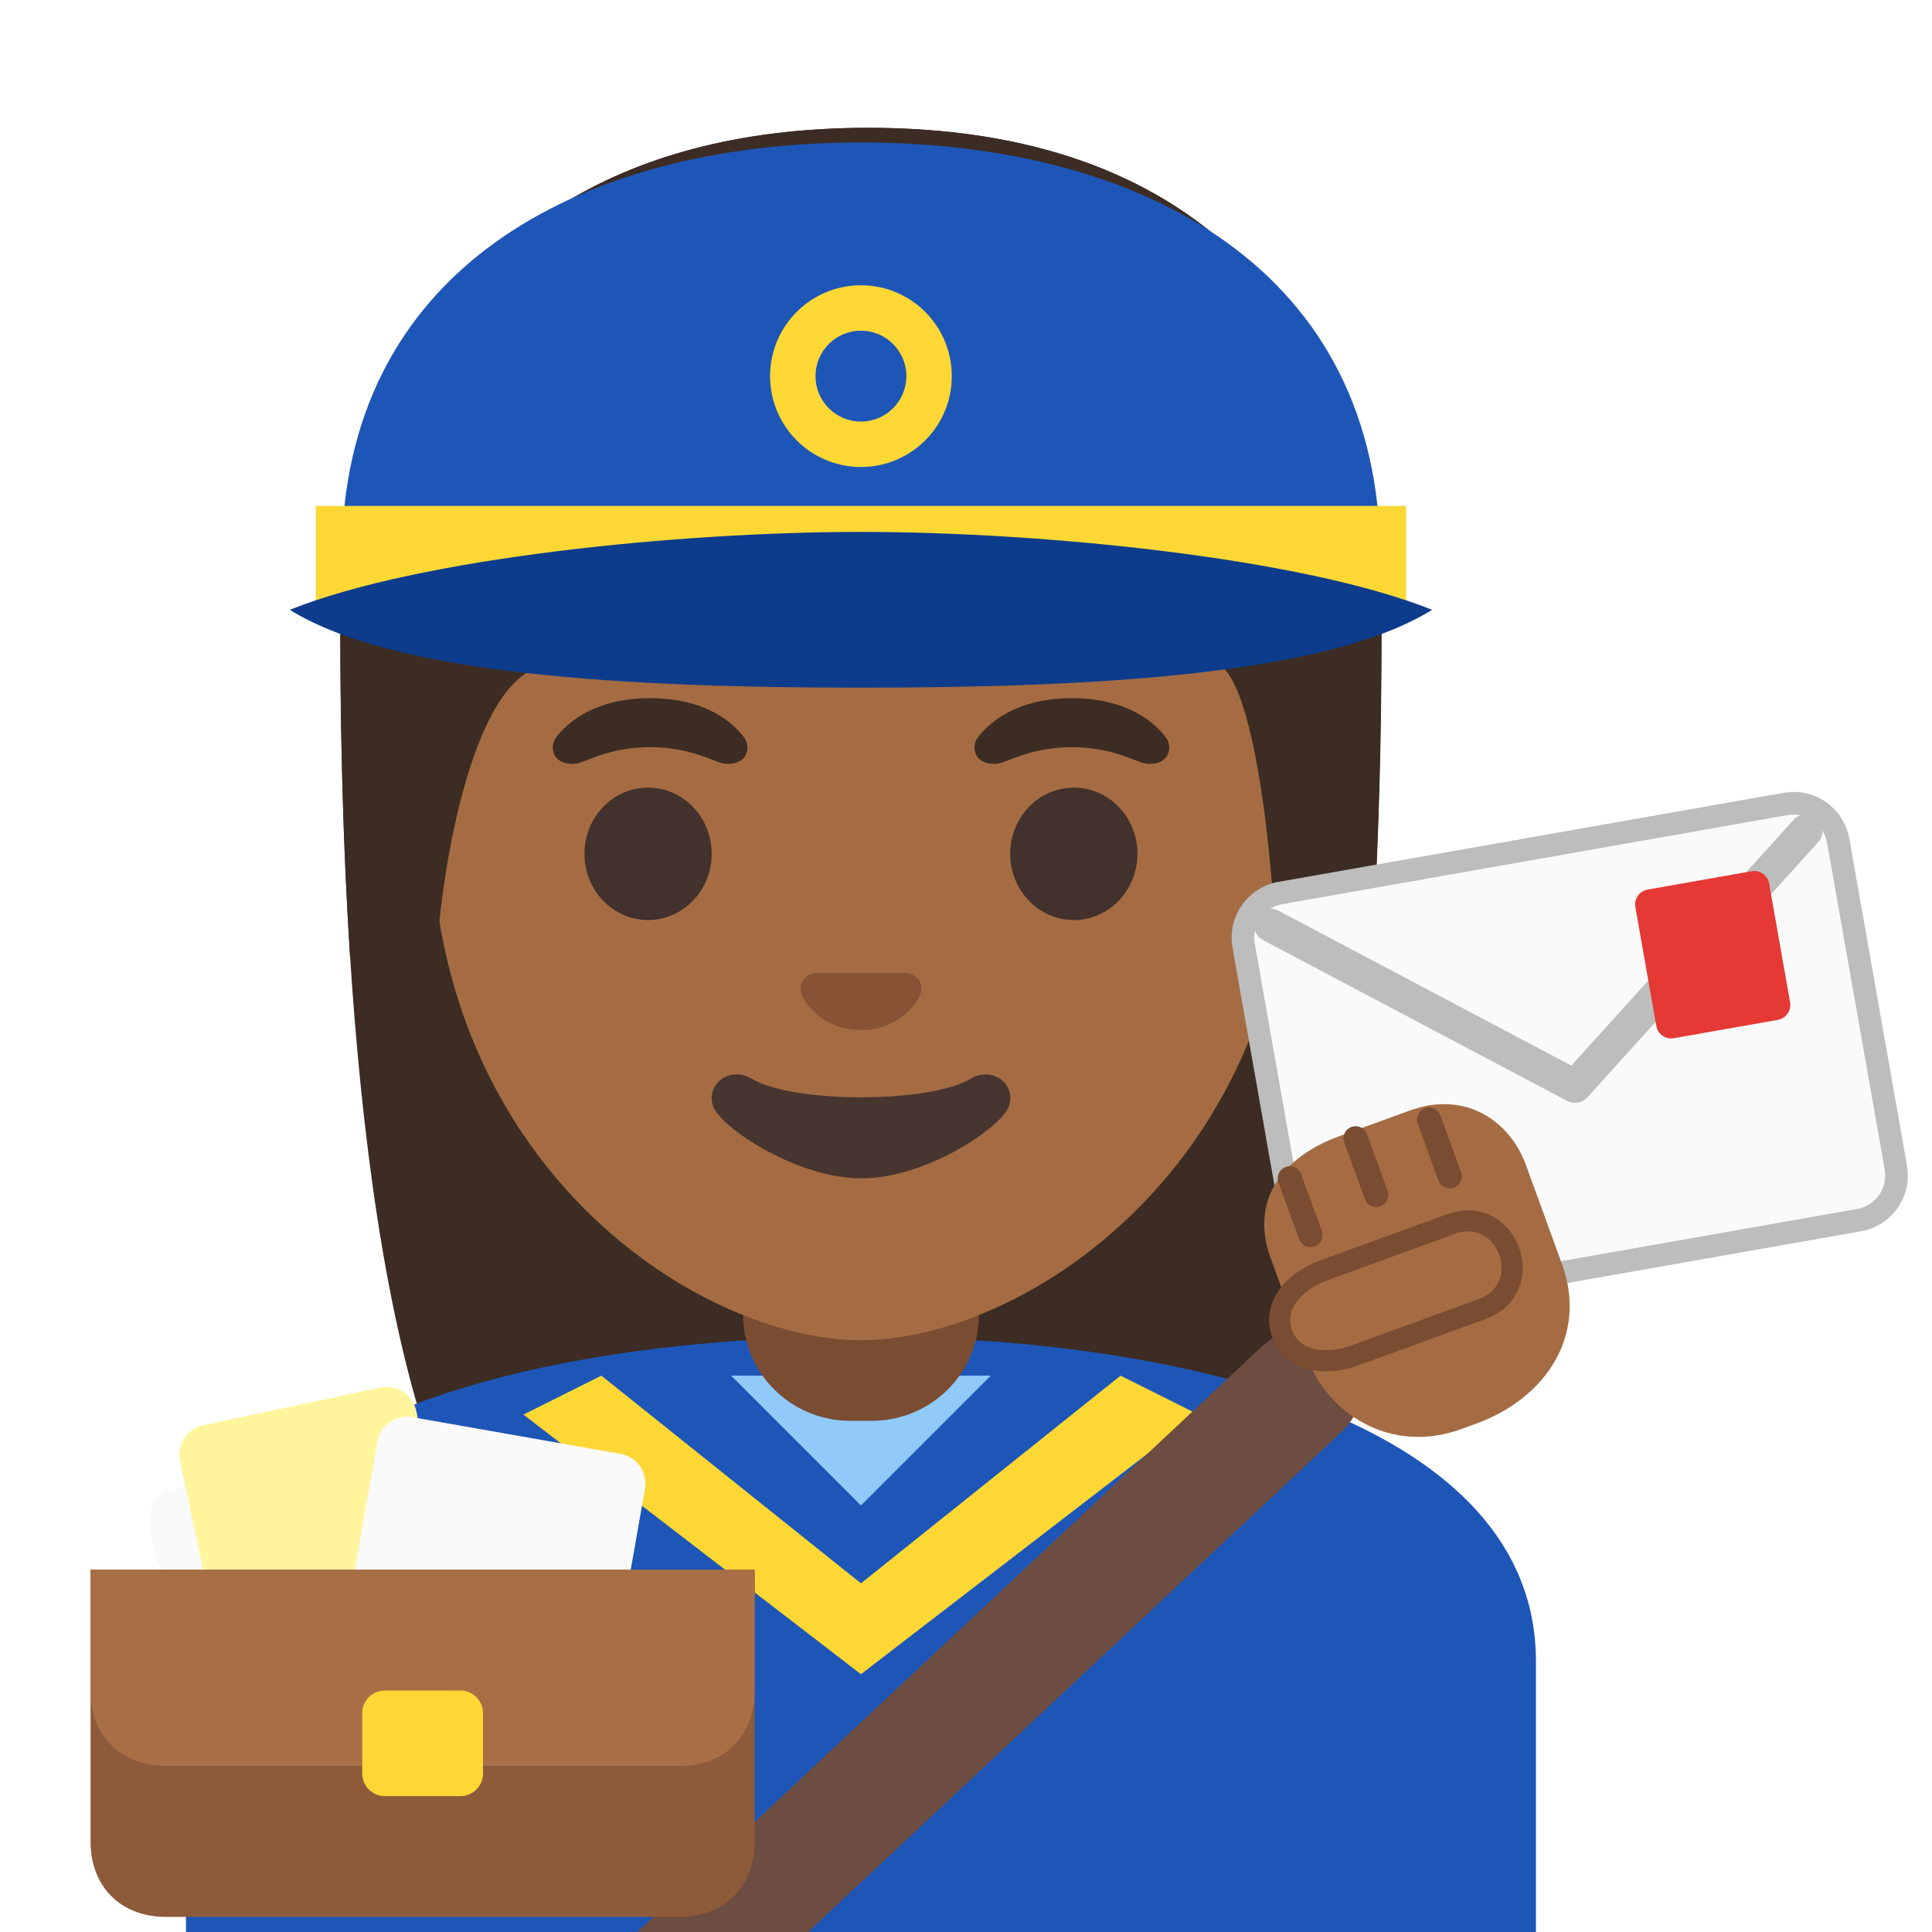
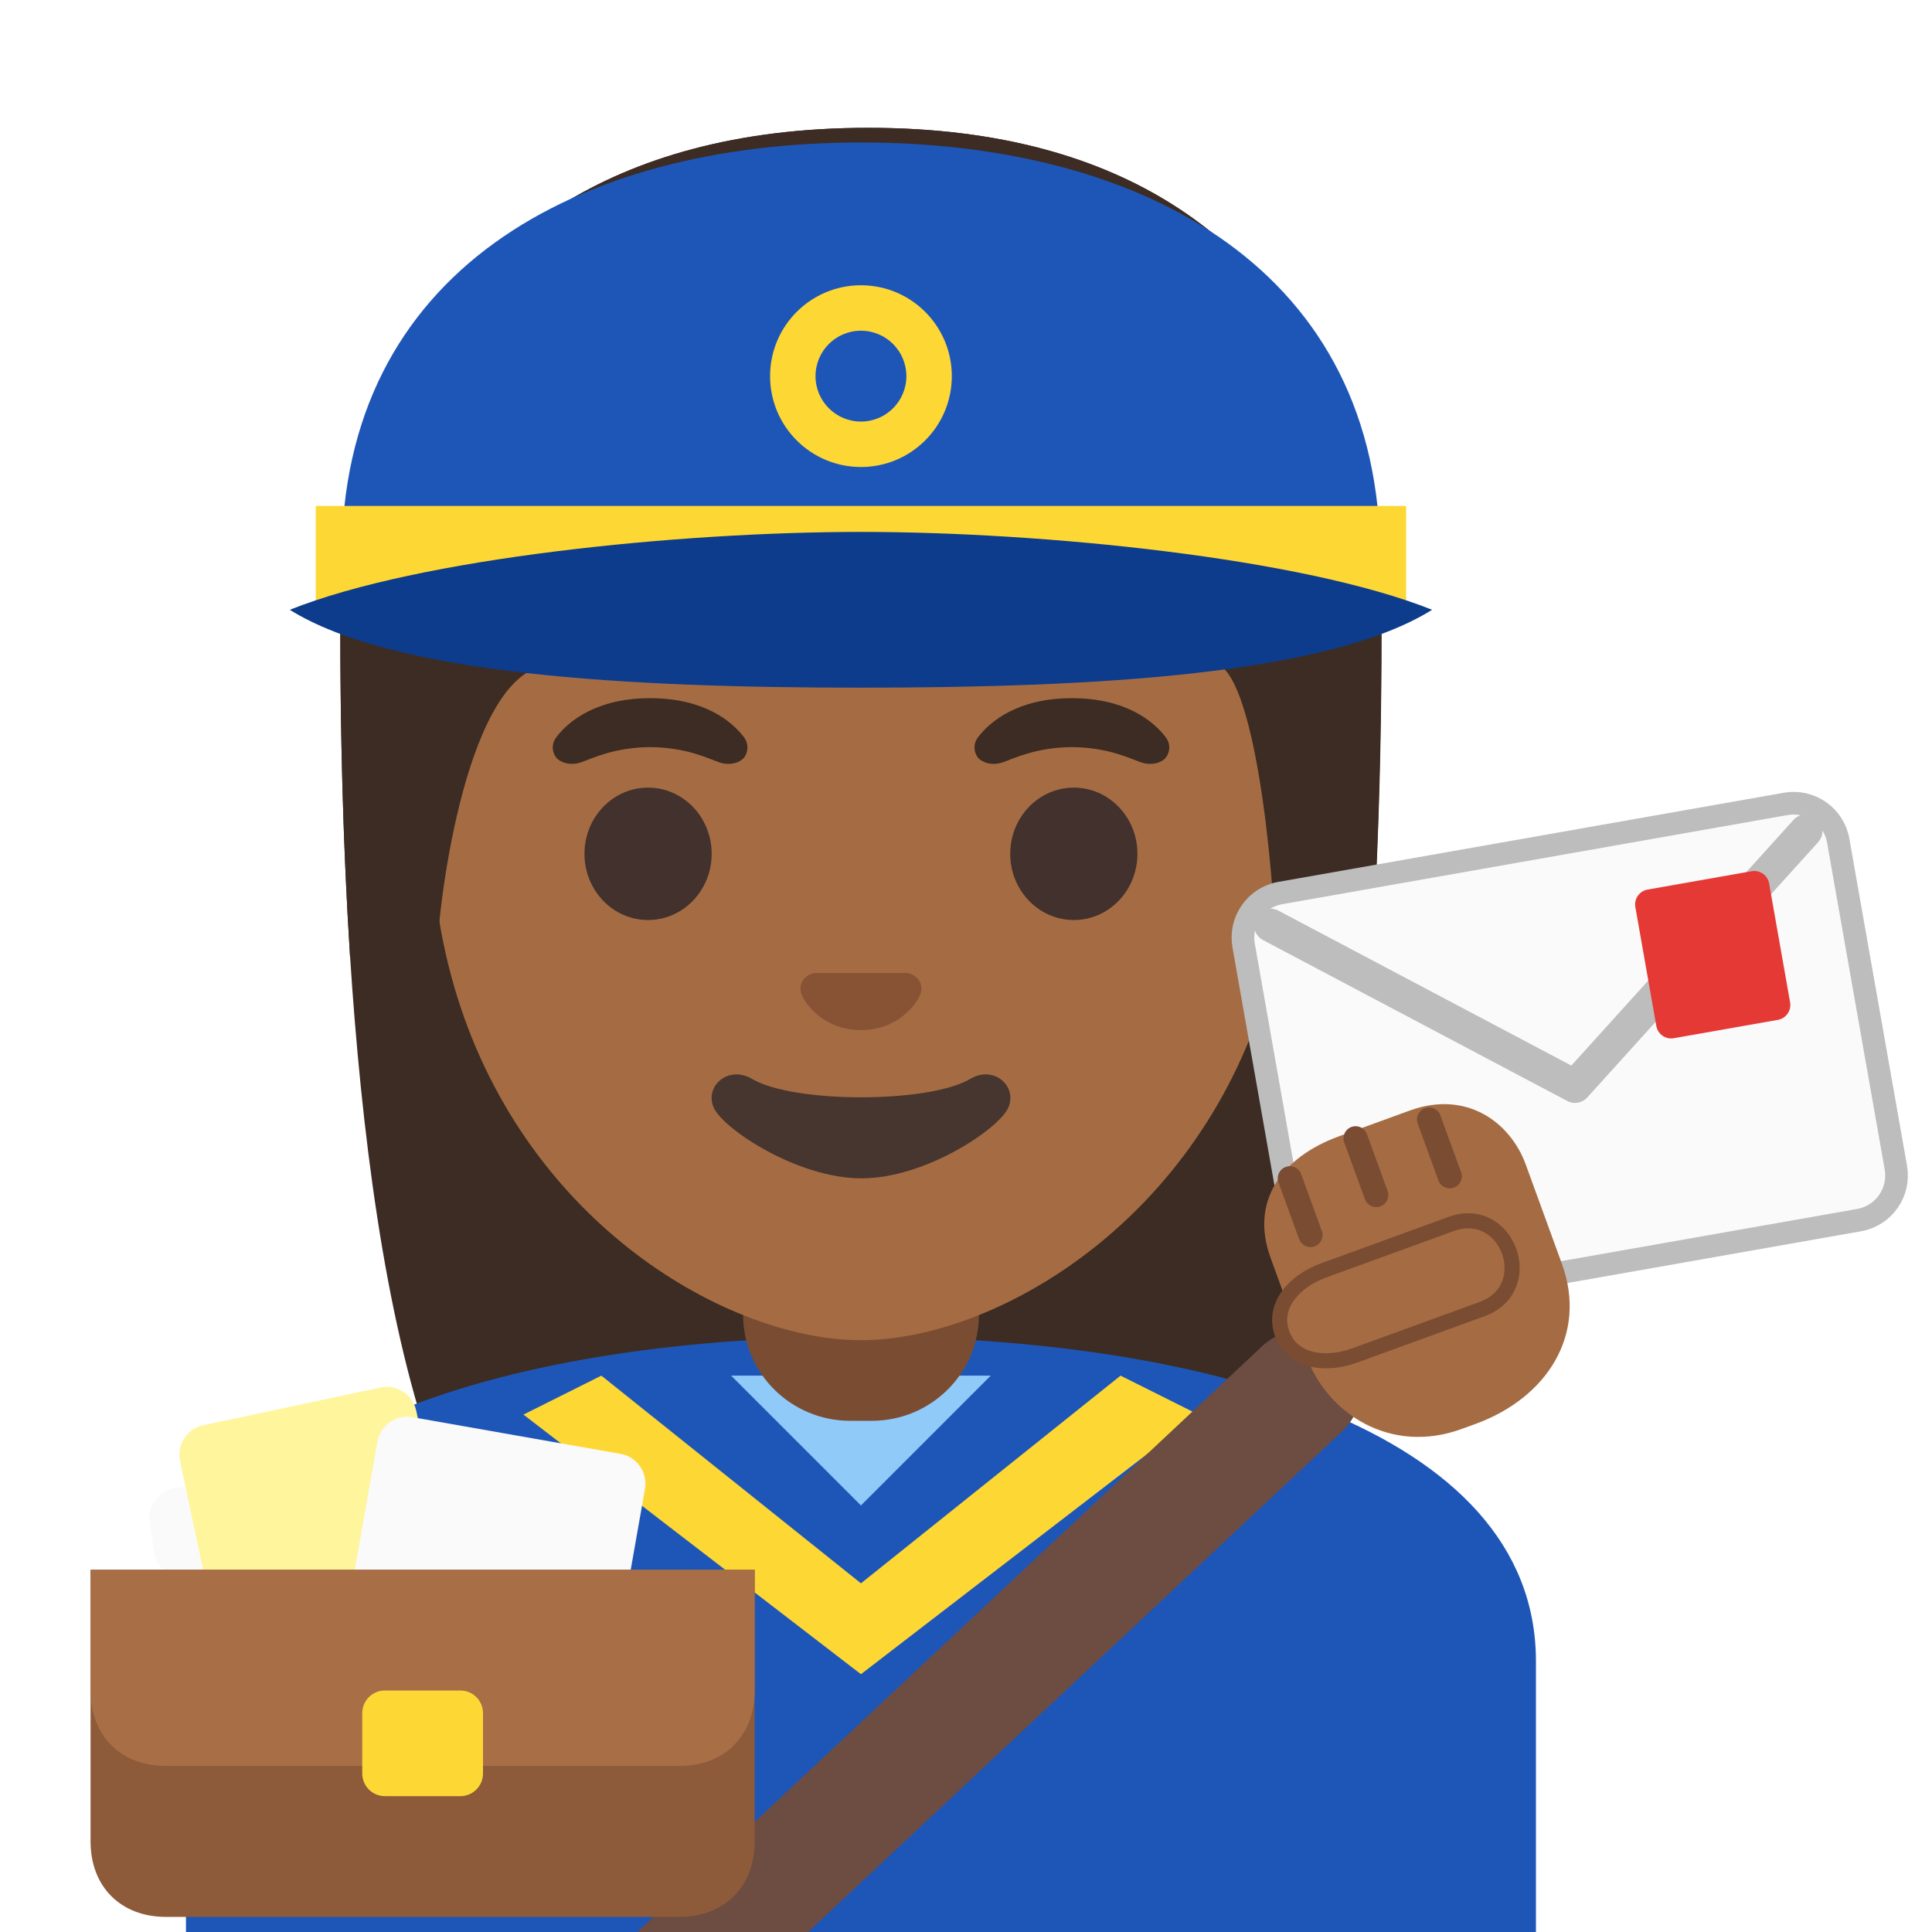
<svg xmlns="http://www.w3.org/2000/svg" viewBox="0 0 128 128">
  <g transform="translate(2 6) scale(0.86)">
    <path fill="#3c2c23" d="M64.57 2.87c-41.01 0-40.68 37.92-40.68 38.52c0 24.56 1.88 59.25 11.71 72.9c3.9 5.41 11.43 5.71 11.43 5.71l16.97-.02l16.97.02s7.54-.3 11.43-5.710c9.83-13.65 11.71-48.34 11.71-72.9c-.01-.6 1.47-38.52-39.54-38.52" />
    <path fill="#1e56b8" d="M64 96C38 96 12 103 12 121V160H116V121C116 103 90 96 64 96z" />
    <path fill="#fdd835" d="M44 99l20 16l20-16l6 3l-26 20l-26-20z" />
    <path fill="#90caf9" d="M54 99l10 10l10-10z" />
    <path fill="none" stroke="#6d4c41" stroke-width="9" stroke-linecap="round" stroke-linejoin="round" d="M98 100L34 160" />
    <path fill="#7a4c32" d="M64 84.33h-9.08v9.98c0 4.51 3.7 8.17 8.26 8.17h1.65c4.56 0 8.26-3.66 8.26-8.17v-9.98z" />
    <path fill="#a56c43" d="M64 16.04c-17.2 0-33.13 12.79-33.13 39.91c0 21.78 13.49 34.67 25.23 38.83c2.8.99 5.5 1.49 7.9 1.49c2.38 0 5.07-.49 7.85-1.47c11.76-4.140 25.28-17.03 25.28-38.84c0-27.13-15.93-39.92-33.13-39.92" />
    <g fill="#42312c">
      <ellipse cx="47.6" cy="58.8" rx="4.9" ry="5.1" />
      <ellipse cx="80.4" cy="58.8" rx="4.9" ry="5.1" />
    </g>
    <path fill="#3c2c23" d="M54.99 49.82c-.93-1.23-3.07-3.01-7.23-3.01s-6.31 1.79-7.23 3.01c-.41.54-.31 1.17-.02 1.55c.26.35 1.04.68 1.9.39s2.54-1.16 5.35-1.18c2.81.02 4.49.89 5.35 1.18s1.64-.03 1.9-.39c.28-.38.38-1.01-.02-1.55m32.49 0c-.93-1.23-3.07-3.01-7.23-3.01s-6.31 1.79-7.23 3.01c-.41.54-.31 1.17-.02 1.55c.26.35 1.04.68 1.9.39s2.54-1.16 5.35-1.18c2.81.02 4.49.89 5.35 1.18s1.64-.03 1.9-.39c.29-.38.39-1.01-.02-1.55" />
    <path fill="#875334" d="M67.86 68.06c-.11-.04-.21-.07-.32-.08h-7.08c-.11.01-.22.04-.32.08c-.64.26-.99.92-.69 1.63s1.71 2.69 4.55 2.69s4.25-1.99 4.55-2.69c.3-.71-.05-1.37-.69-1.63" />
    <path fill="#473530" d="M72.42 76.14c-3.18 1.89-13.63 1.89-16.81 0c-1.83-1.09-3.7.58-2.94 2.24c.75 1.630 6.44 5.42 11.37 5.42s10.55-3.79 11.3-5.42c.75-1.66-1.09-3.33-2.92-2.24" />
    <path fill="#3c2c23" d="M64.57 2.87c-41.01 0-40.68 37.92-40.68 38.52c0 7.76.19 16.53.75 25.32l6.72-.02c-.06-2.92 1.99-20.97 8.08-22.34c22.36-5.03 35.01-16.89 35.01-16.89c3.29 7.18 13.580 14.19 17.27 16.86c3.03 2.19 4.27 18.55 4.21 22.38h7.4c0-.05.02-.1.02-.16c.56-8.75.74-17.46.74-25.17c.01-.58 1.49-38.5-39.52-38.5" />
    <path fill="#1e56b8" d="M24 36c0-22 18-32 40-32s40 10 40 32z" />
    <path fill="#fdd835" d="M22 32h84v8H22z" />
    <path fill="#0d3c8c" d="M20 40c10-4 30-6 44-6s34 2 44 6c-8 5-26 6-44 6s-36-1-44-6z" />
    <circle cx="64" cy="22" r="7" fill="#fdd835" />
    <circle cx="64" cy="22" r="3.5" fill="#1e56b8" />
  </g>
  <rect x="10" y="98" width="13" height="6" rx="2" fill="#fafafa" transform="rotate(-8 16 101)" />
  <rect x="13" y="93" width="16" height="16" rx="2" fill="#fff59d" transform="rotate(-12 21 101)" />
  <rect x="24" y="95" width="18" height="14" rx="2" fill="#fafafa" transform="rotate(10 33 102)" />
  <path fill="#8d5a3a" d="M6 104h44v18c0 3-2 5-5 5H11c-3 0-5-2-5-5z" />
  <path fill="#a86f47" d="M6 104h44v8c0 3-2 5-5 5H11c-3 0-5-2-5-5z" />
  <rect x="24" y="112" width="8" height="7" rx="1.5" fill="#fdd835" />
  <g transform="rotate(-10 104 70)">
    <rect x="84" y="56" width="40" height="28" rx="3" fill="#fafafa" stroke="#bdbdbd" stroke-width="1.5" />
    <path fill="none" stroke="#bdbdbd" stroke-width="2.2" stroke-linecap="round" stroke-linejoin="round" d="M86 58l18 14l18-14" />
    <rect x="110" y="60" width="9" height="10" rx="1" fill="#e53935" />
  </g>
  <g transform="translate(94 84) rotate(-20) scale(1.0)">
    <path fill="#a56c43" d="M-9-4c0-4 3-6 7-6h5c4 0 6 3 6 6v7c0 5-4 8-9 8h-1c-5 0-8-4-8-8z" />
    <path fill="none" stroke="#7a4c32" stroke-width="1.6" stroke-linecap="round" d="M-1-9.5v4M4-9v4M-6-8.5v4" />
-     <path fill="#a56c43" stroke="#7a4c32" stroke-width="1.4" d="M-10 1c0-2 2-3 4-3h9c2 0 3 1.5 3 3s-1 3-3 3h-9c-2 0-4-1-4-3z" />
+     <path fill="#a56c43" stroke="#7a4c32" stroke-width="1" d="M-10 1c0-2 2-3 4-3h9c2 0 3 1.5 3 3s-1 3-3 3h-9c-2 0-4-1-4-3z" />
  </g>
</svg>
